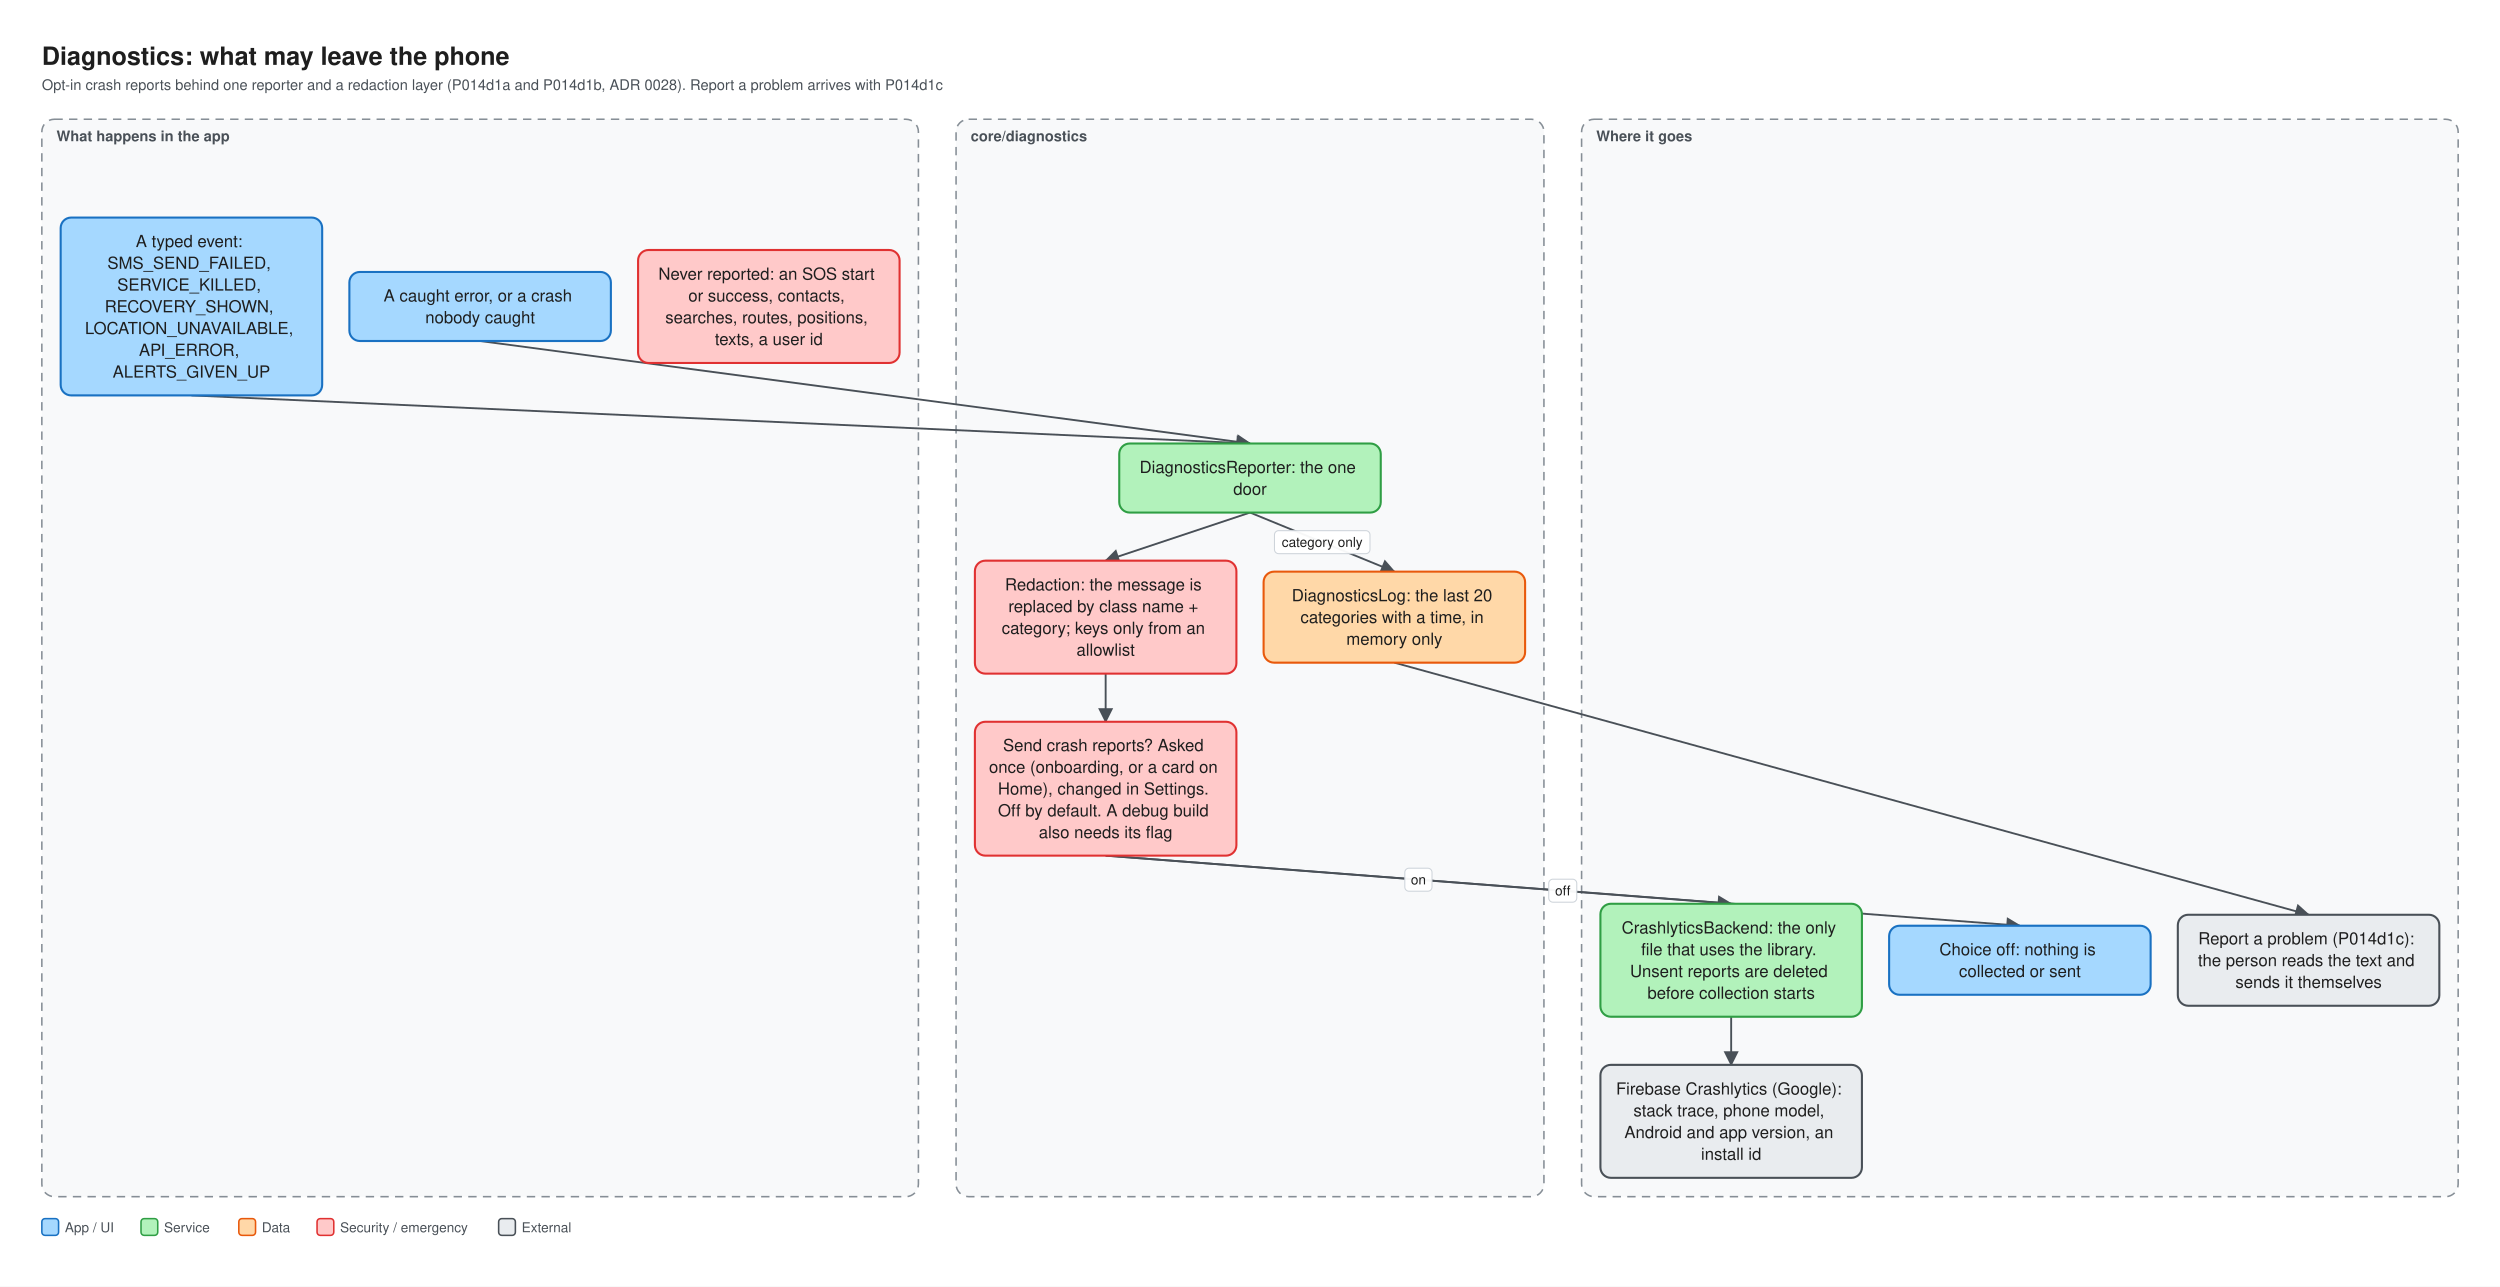
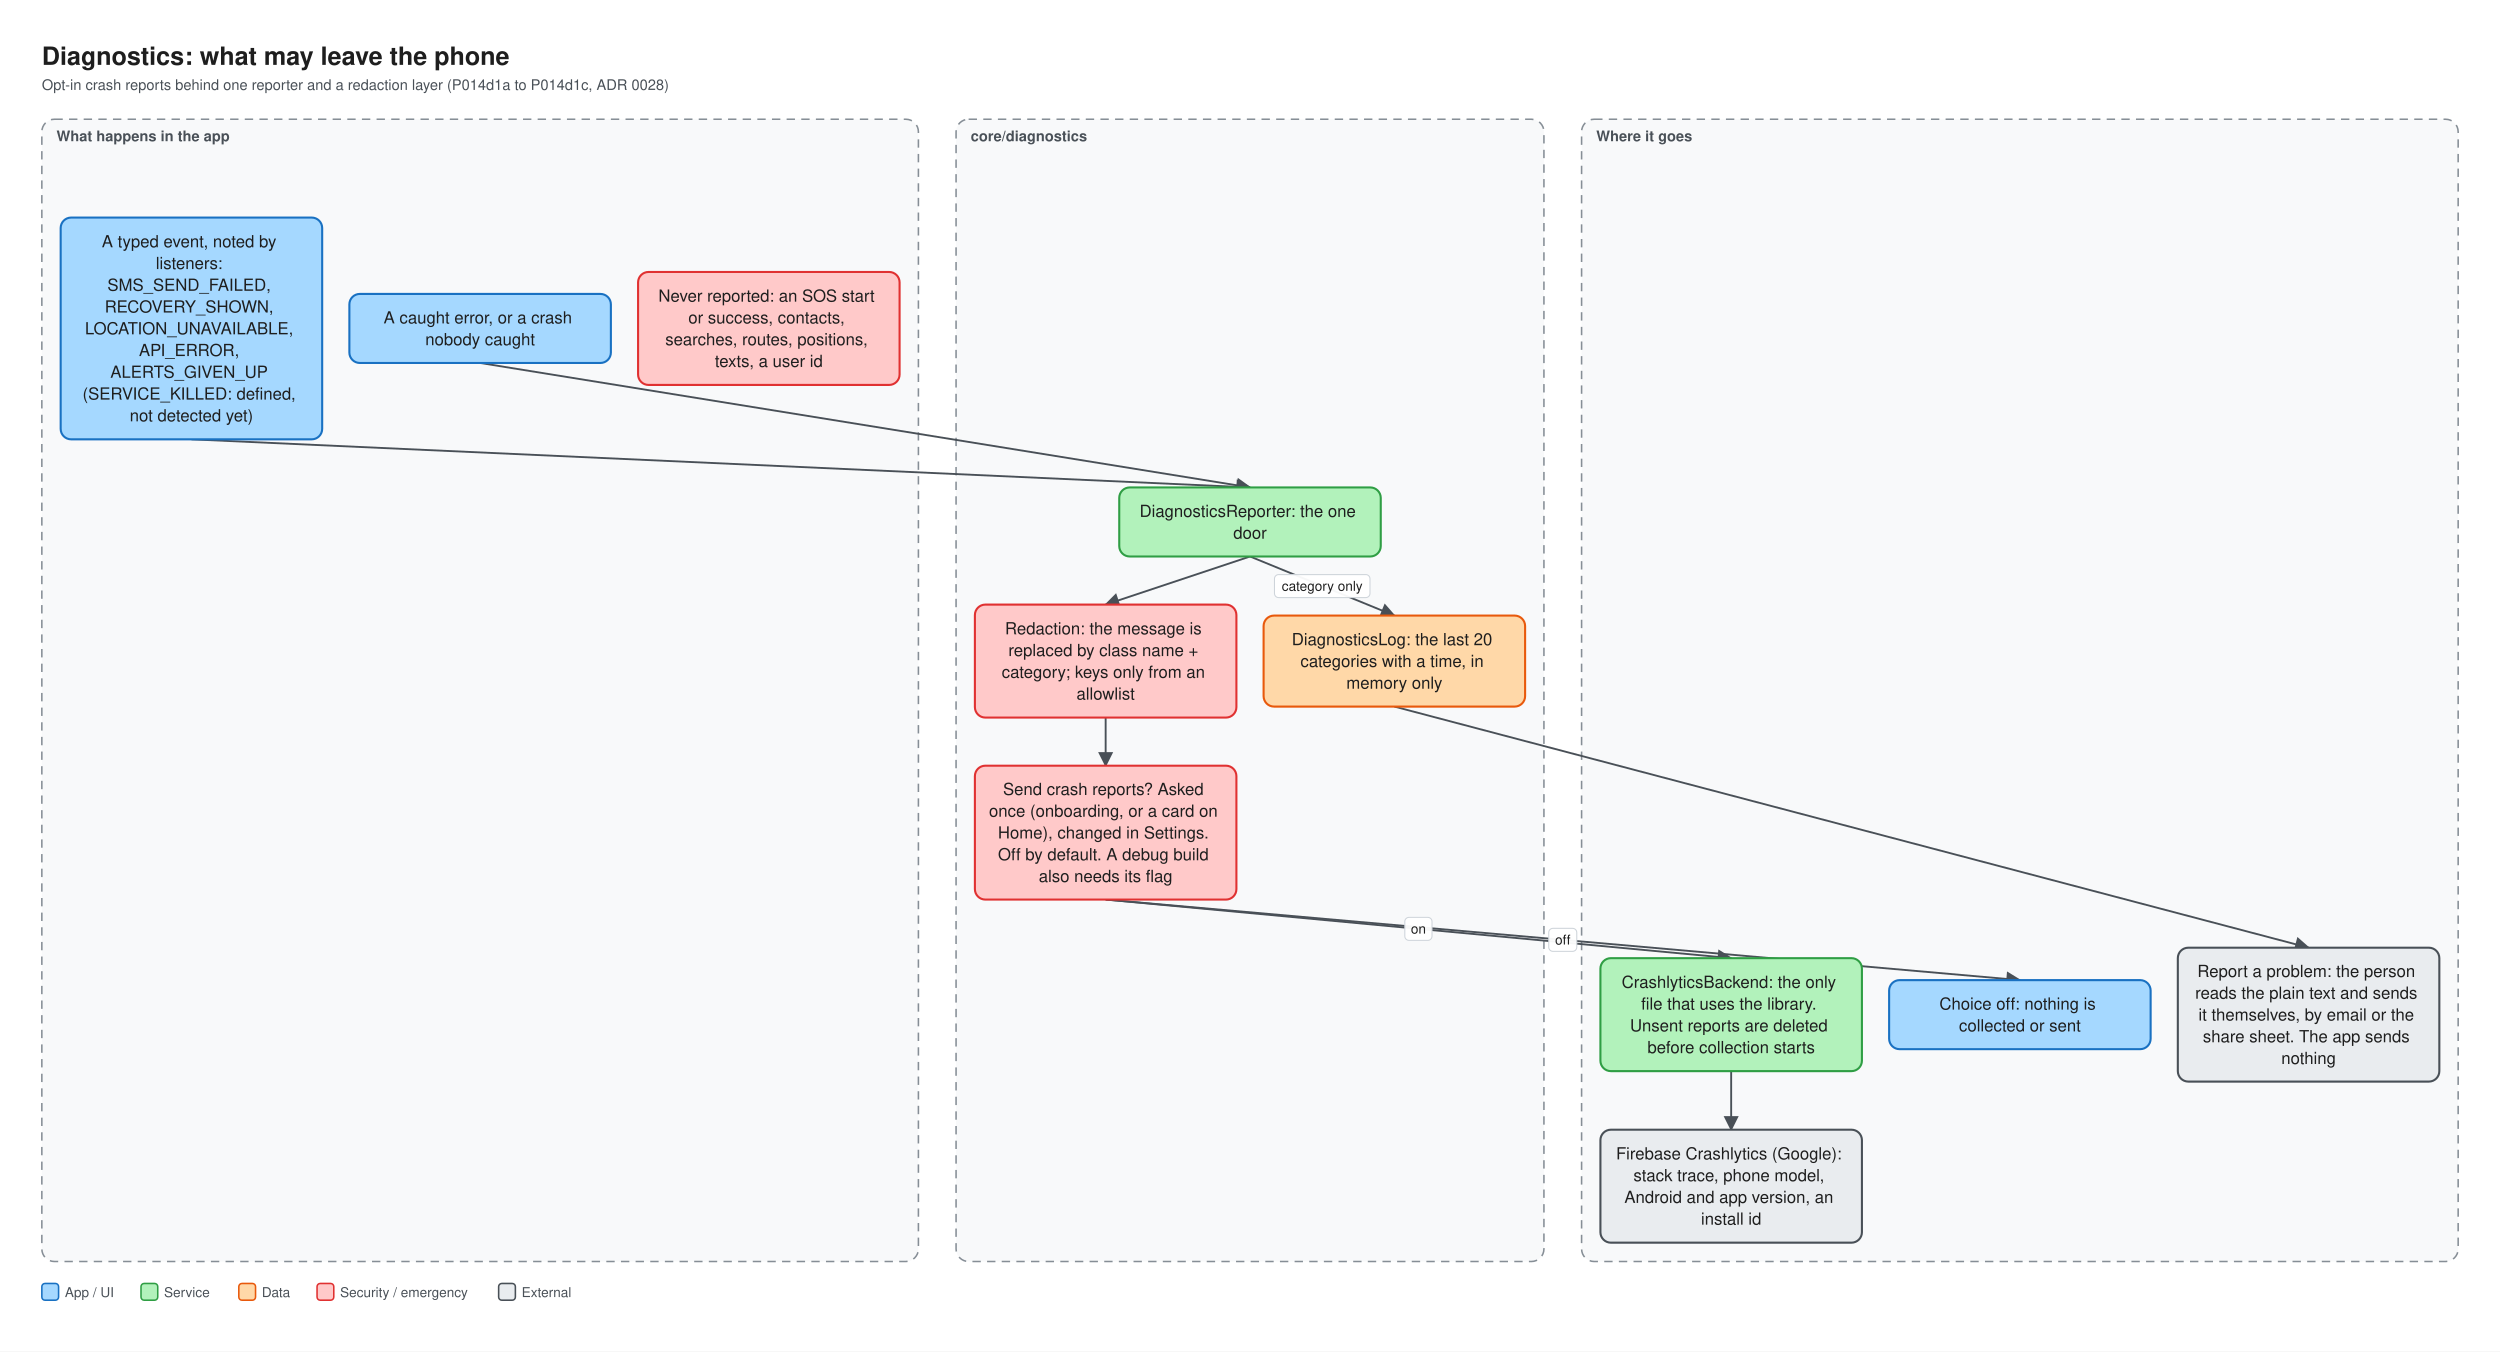
- <svg xmlns="http://www.w3.org/2000/svg" width="2390" height="1230" viewBox="0 0 2390 1230" font-family="Helvetica, Arial, sans-serif">
+ <svg xmlns="http://www.w3.org/2000/svg" width="2390" height="1292" viewBox="0 0 2390 1292" font-family="Helvetica, Arial, sans-serif">
  <defs>
    <marker id="arrow" viewBox="0 0 10 10" refX="9" refY="5" markerWidth="8" markerHeight="8" orient="auto">
      <path d="M0,0 L10,5 L0,10 z" fill="#495057" />
    </marker>
  </defs>
  <rect width="100%" height="100%" fill="#ffffff" />
  <text x="40" y="62" font-size="24" font-weight="700" fill="#1e1e1e">Diagnostics: what may leave the phone</text>
-   <text x="40" y="86" font-size="14" fill="#495057">Opt-in crash reports behind one reporter and a redaction layer (P014d1a and P014d1b, ADR 0028). Report a problem arrives with P014d1c</text>
-   <rect x="40" y="114" width="838" height="1030" rx="12" fill="#f8f9fa" stroke="#868e96" stroke-width="1.5" stroke-dasharray="8 6" />
+   <text x="40" y="86" font-size="14" fill="#495057">Opt-in crash reports behind one reporter and a redaction layer (P014d1a to P014d1c, ADR 0028)</text>
+   <rect x="40" y="114" width="838" height="1092" rx="12" fill="#f8f9fa" stroke="#868e96" stroke-width="1.5" stroke-dasharray="8 6" />
  <text x="54" y="135" font-size="14" font-weight="700" fill="#495057">What happens in the app</text>
-   <rect x="914" y="114" width="562" height="1030" rx="12" fill="#f8f9fa" stroke="#868e96" stroke-width="1.5" stroke-dasharray="8 6" />
+   <rect x="914" y="114" width="562" height="1092" rx="12" fill="#f8f9fa" stroke="#868e96" stroke-width="1.5" stroke-dasharray="8 6" />
  <text x="928" y="135" font-size="14" font-weight="700" fill="#495057">core/diagnostics</text>
-   <rect x="1512" y="114" width="838" height="1030" rx="12" fill="#f8f9fa" stroke="#868e96" stroke-width="1.5" stroke-dasharray="8 6" />
+   <rect x="1512" y="114" width="838" height="1092" rx="12" fill="#f8f9fa" stroke="#868e96" stroke-width="1.5" stroke-dasharray="8 6" />
  <text x="1526" y="135" font-size="14" font-weight="700" fill="#495057">Where it goes</text>
-   <line x1="183" y1="378" x2="1195" y2="424" stroke="#495057" stroke-width="1.8" marker-end="url(#arrow)" />
-   <line x1="459" y1="326" x2="1195" y2="424" stroke="#495057" stroke-width="1.8" marker-end="url(#arrow)" />
-   <line x1="1195" y1="490" x2="1057" y2="536" stroke="#495057" stroke-width="1.8" marker-end="url(#arrow)" />
-   <line x1="1195" y1="490" x2="1333" y2="546.5" stroke="#495057" stroke-width="1.8" marker-end="url(#arrow)" />
-   <line x1="1057" y1="644" x2="1057" y2="690" stroke="#495057" stroke-width="1.8" marker-end="url(#arrow)" />
-   <line x1="1057" y1="818" x2="1655" y2="864" stroke="#495057" stroke-width="1.8" marker-end="url(#arrow)" />
-   <line x1="1057" y1="818" x2="1931" y2="885" stroke="#495057" stroke-width="1.8" marker-end="url(#arrow)" />
-   <line x1="1655" y1="972" x2="1655" y2="1018" stroke="#495057" stroke-width="1.8" marker-end="url(#arrow)" />
-   <line x1="1333" y1="633.5" x2="2207" y2="874.5" stroke="#495057" stroke-width="1.8" marker-end="url(#arrow)" />
-   <rect x="58" y="208" width="250" height="170" rx="10" fill="#a5d8ff" stroke="#1971c2" stroke-width="2" />
+   <line x1="183" y1="420" x2="1195" y2="466" stroke="#495057" stroke-width="1.8" marker-end="url(#arrow)" />
+   <line x1="459" y1="347" x2="1195" y2="466" stroke="#495057" stroke-width="1.8" marker-end="url(#arrow)" />
+   <line x1="1195" y1="532" x2="1057" y2="578" stroke="#495057" stroke-width="1.8" marker-end="url(#arrow)" />
+   <line x1="1195" y1="532" x2="1333" y2="588.5" stroke="#495057" stroke-width="1.8" marker-end="url(#arrow)" />
+   <line x1="1057" y1="686" x2="1057" y2="732" stroke="#495057" stroke-width="1.8" marker-end="url(#arrow)" />
+   <line x1="1057" y1="860" x2="1655" y2="916" stroke="#495057" stroke-width="1.8" marker-end="url(#arrow)" />
+   <line x1="1057" y1="860" x2="1931" y2="937" stroke="#495057" stroke-width="1.8" marker-end="url(#arrow)" />
+   <line x1="1655" y1="1024" x2="1655" y2="1080" stroke="#495057" stroke-width="1.8" marker-end="url(#arrow)" />
+   <line x1="1333" y1="675.5" x2="2207" y2="906" stroke="#495057" stroke-width="1.8" marker-end="url(#arrow)" />
+   <rect x="58" y="208" width="250" height="212" rx="10" fill="#a5d8ff" stroke="#1971c2" stroke-width="2" />
  <text x="183" font-size="16" fill="#1e1e1e" text-anchor="middle">
-     <tspan x="183" y="236.2">A typed event:</tspan>
-     <tspan x="183" y="257">SMS_SEND_FAILED,</tspan>
-     <tspan x="183" y="277.8">SERVICE_KILLED,</tspan>
-     <tspan x="183" y="298.6">RECOVERY_SHOWN,</tspan>
-     <tspan x="183" y="319.4">LOCATION_UNAVAILABLE,</tspan>
-     <tspan x="183" y="340.2">API_ERROR,</tspan>
-     <tspan x="183" y="361">ALERTS_GIVEN_UP</tspan>
+     <tspan x="183" y="236.4">A typed event, noted by</tspan>
+     <tspan x="183" y="257.2">listeners:</tspan>
+     <tspan x="183" y="278">SMS_SEND_FAILED,</tspan>
+     <tspan x="183" y="298.8">RECOVERY_SHOWN,</tspan>
+     <tspan x="183" y="319.6">LOCATION_UNAVAILABLE,</tspan>
+     <tspan x="183" y="340.4">API_ERROR,</tspan>
+     <tspan x="183" y="361.2">ALERTS_GIVEN_UP</tspan>
+     <tspan x="183" y="382">(SERVICE_KILLED: defined,</tspan>
+     <tspan x="183" y="402.8">not detected yet)</tspan>
  </text>
-   <rect x="334" y="260" width="250" height="66" rx="10" fill="#a5d8ff" stroke="#1971c2" stroke-width="2" />
+   <rect x="334" y="281" width="250" height="66" rx="10" fill="#a5d8ff" stroke="#1971c2" stroke-width="2" />
  <text x="459" font-size="16" fill="#1e1e1e" text-anchor="middle">
-     <tspan x="459" y="288.2">A caught error, or a crash</tspan>
-     <tspan x="459" y="309">nobody caught</tspan>
+     <tspan x="459" y="309.2">A caught error, or a crash</tspan>
+     <tspan x="459" y="330">nobody caught</tspan>
  </text>
-   <rect x="610" y="239" width="250" height="108" rx="10" fill="#ffc9c9" stroke="#e03131" stroke-width="2" />
+   <rect x="610" y="260" width="250" height="108" rx="10" fill="#ffc9c9" stroke="#e03131" stroke-width="2" />
  <text x="735" font-size="16" fill="#1e1e1e" text-anchor="middle">
-     <tspan x="735" y="267.4">Never reported: an SOS start</tspan>
-     <tspan x="735" y="288.2">or success, contacts,</tspan>
-     <tspan x="735" y="309">searches, routes, positions,</tspan>
-     <tspan x="735" y="329.8">texts, a user id</tspan>
+     <tspan x="735" y="288.4">Never reported: an SOS start</tspan>
+     <tspan x="735" y="309.2">or success, contacts,</tspan>
+     <tspan x="735" y="330">searches, routes, positions,</tspan>
+     <tspan x="735" y="350.8">texts, a user id</tspan>
  </text>
-   <rect x="1070" y="424" width="250" height="66" rx="10" fill="#b2f2bb" stroke="#2f9e44" stroke-width="2" />
+   <rect x="1070" y="466" width="250" height="66" rx="10" fill="#b2f2bb" stroke="#2f9e44" stroke-width="2" />
  <text x="1195" font-size="16" fill="#1e1e1e" text-anchor="middle">
-     <tspan x="1195" y="452.2">DiagnosticsReporter: the one</tspan>
-     <tspan x="1195" y="473">door</tspan>
+     <tspan x="1195" y="494.2">DiagnosticsReporter: the one</tspan>
+     <tspan x="1195" y="515">door</tspan>
  </text>
-   <rect x="932" y="536" width="250" height="108" rx="10" fill="#ffc9c9" stroke="#e03131" stroke-width="2" />
+   <rect x="932" y="578" width="250" height="108" rx="10" fill="#ffc9c9" stroke="#e03131" stroke-width="2" />
  <text x="1057" font-size="16" fill="#1e1e1e" text-anchor="middle">
-     <tspan x="1057" y="564.4">Redaction: the message is</tspan>
-     <tspan x="1057" y="585.2">replaced by class name +</tspan>
-     <tspan x="1057" y="606">category; keys only from an</tspan>
-     <tspan x="1057" y="626.8">allowlist</tspan>
+     <tspan x="1057" y="606.4">Redaction: the message is</tspan>
+     <tspan x="1057" y="627.2">replaced by class name +</tspan>
+     <tspan x="1057" y="648">category; keys only from an</tspan>
+     <tspan x="1057" y="668.8">allowlist</tspan>
  </text>
-   <rect x="932" y="690" width="250" height="128" rx="10" fill="#ffc9c9" stroke="#e03131" stroke-width="2" />
+   <rect x="932" y="732" width="250" height="128" rx="10" fill="#ffc9c9" stroke="#e03131" stroke-width="2" />
  <text x="1057" font-size="16" fill="#1e1e1e" text-anchor="middle">
-     <tspan x="1057" y="718">Send crash reports? Asked</tspan>
-     <tspan x="1057" y="738.8">once (onboarding, or a card on</tspan>
-     <tspan x="1057" y="759.6">Home), changed in Settings.</tspan>
-     <tspan x="1057" y="780.4">Off by default. A debug build</tspan>
-     <tspan x="1057" y="801.2">also needs its flag</tspan>
+     <tspan x="1057" y="760">Send crash reports? Asked</tspan>
+     <tspan x="1057" y="780.8">once (onboarding, or a card on</tspan>
+     <tspan x="1057" y="801.6">Home), changed in Settings.</tspan>
+     <tspan x="1057" y="822.4">Off by default. A debug build</tspan>
+     <tspan x="1057" y="843.2">also needs its flag</tspan>
  </text>
-   <rect x="1208" y="546.5" width="250" height="87" rx="10" fill="#ffd8a8" stroke="#e8590c" stroke-width="2" />
+   <rect x="1208" y="588.5" width="250" height="87" rx="10" fill="#ffd8a8" stroke="#e8590c" stroke-width="2" />
  <text x="1333" font-size="16" fill="#1e1e1e" text-anchor="middle">
-     <tspan x="1333" y="574.8">DiagnosticsLog: the last 20</tspan>
-     <tspan x="1333" y="595.6">categories with a time, in</tspan>
-     <tspan x="1333" y="616.4">memory only</tspan>
+     <tspan x="1333" y="616.8">DiagnosticsLog: the last 20</tspan>
+     <tspan x="1333" y="637.6">categories with a time, in</tspan>
+     <tspan x="1333" y="658.4">memory only</tspan>
  </text>
-   <rect x="1530" y="864" width="250" height="108" rx="10" fill="#b2f2bb" stroke="#2f9e44" stroke-width="2" />
+   <rect x="1530" y="916" width="250" height="108" rx="10" fill="#b2f2bb" stroke="#2f9e44" stroke-width="2" />
  <text x="1655" font-size="16" fill="#1e1e1e" text-anchor="middle">
-     <tspan x="1655" y="892.4">CrashlyticsBackend: the only</tspan>
-     <tspan x="1655" y="913.2">file that uses the library.</tspan>
-     <tspan x="1655" y="934">Unsent reports are deleted</tspan>
-     <tspan x="1655" y="954.8">before collection starts</tspan>
+     <tspan x="1655" y="944.4">CrashlyticsBackend: the only</tspan>
+     <tspan x="1655" y="965.2">file that uses the library.</tspan>
+     <tspan x="1655" y="986">Unsent reports are deleted</tspan>
+     <tspan x="1655" y="1006.8">before collection starts</tspan>
  </text>
-   <rect x="1530" y="1018" width="250" height="108" rx="10" fill="#e9ecef" stroke="#495057" stroke-width="2" />
+   <rect x="1530" y="1080" width="250" height="108" rx="10" fill="#e9ecef" stroke="#495057" stroke-width="2" />
  <text x="1655" font-size="16" fill="#1e1e1e" text-anchor="middle">
-     <tspan x="1655" y="1046.4">Firebase Crashlytics (Google):</tspan>
-     <tspan x="1655" y="1067.2">stack trace, phone model,</tspan>
-     <tspan x="1655" y="1088">Android and app version, an</tspan>
-     <tspan x="1655" y="1108.8">install id</tspan>
+     <tspan x="1655" y="1108.4">Firebase Crashlytics (Google):</tspan>
+     <tspan x="1655" y="1129.2">stack trace, phone model,</tspan>
+     <tspan x="1655" y="1150">Android and app version, an</tspan>
+     <tspan x="1655" y="1170.8">install id</tspan>
  </text>
-   <rect x="1806" y="885" width="250" height="66" rx="10" fill="#a5d8ff" stroke="#1971c2" stroke-width="2" />
+   <rect x="1806" y="937" width="250" height="66" rx="10" fill="#a5d8ff" stroke="#1971c2" stroke-width="2" />
  <text x="1931" font-size="16" fill="#1e1e1e" text-anchor="middle">
-     <tspan x="1931" y="913.2">Choice off: nothing is</tspan>
-     <tspan x="1931" y="934">collected or sent</tspan>
+     <tspan x="1931" y="965.2">Choice off: nothing is</tspan>
+     <tspan x="1931" y="986">collected or sent</tspan>
  </text>
-   <rect x="2082" y="874.5" width="250" height="87" rx="10" fill="#e9ecef" stroke="#495057" stroke-width="2" />
+   <rect x="2082" y="906" width="250" height="128" rx="10" fill="#e9ecef" stroke="#495057" stroke-width="2" />
  <text x="2207" font-size="16" fill="#1e1e1e" text-anchor="middle">
-     <tspan x="2207" y="902.8">Report a problem (P014d1c):</tspan>
-     <tspan x="2207" y="923.6">the person reads the text and</tspan>
-     <tspan x="2207" y="944.4">sends it themselves</tspan>
+     <tspan x="2207" y="934">Report a problem: the person</tspan>
+     <tspan x="2207" y="954.8">reads the plain text and sends</tspan>
+     <tspan x="2207" y="975.6">it themselves, by email or the</tspan>
+     <tspan x="2207" y="996.4">share sheet. The app sends</tspan>
+     <tspan x="2207" y="1017.2">nothing</tspan>
  </text>
-   <rect x="1218.4" y="507.3" width="91.3" height="22" rx="4" fill="#ffffff" fill-opacity="0.95" stroke="#ced4da" stroke-width="1" />
-   <text x="1264" y="522.8" font-size="13" fill="#1e1e1e" text-anchor="middle">category only</text>
-   <rect x="1343" y="830" width="26" height="22" rx="4" fill="#ffffff" fill-opacity="0.95" stroke="#ced4da" stroke-width="1" />
-   <text x="1356" y="845.5" font-size="13" fill="#1e1e1e" text-anchor="middle">on</text>
-   <rect x="1480.6" y="840.5" width="26.8" height="22" rx="4" fill="#ffffff" fill-opacity="0.95" stroke="#ced4da" stroke-width="1" />
-   <text x="1494" y="856" font-size="13" fill="#1e1e1e" text-anchor="middle">off</text>
-   <rect x="40" y="1165" width="16" height="16" rx="3" fill="#a5d8ff" stroke="#1971c2" stroke-width="1.5" />
-   <text x="62" y="1178" font-size="13" fill="#495057">App / UI</text>
-   <rect x="134.8" y="1165" width="16" height="16" rx="3" fill="#b2f2bb" stroke="#2f9e44" stroke-width="1.5" />
-   <text x="156.8" y="1178" font-size="13" fill="#495057">Service</text>
-   <rect x="228.3" y="1165" width="16" height="16" rx="3" fill="#ffd8a8" stroke="#e8590c" stroke-width="1.5" />
-   <text x="250.3" y="1178" font-size="13" fill="#495057">Data</text>
-   <rect x="303.1" y="1165" width="16" height="16" rx="3" fill="#ffc9c9" stroke="#e03131" stroke-width="1.5" />
-   <text x="325.1" y="1178" font-size="13" fill="#495057">Security / emergency</text>
-   <rect x="476.7" y="1165" width="16" height="16" rx="3" fill="#e9ecef" stroke="#495057" stroke-width="1.5" />
-   <text x="498.7" y="1178" font-size="13" fill="#495057">External</text>
+   <rect x="1218.4" y="549.3" width="91.3" height="22" rx="4" fill="#ffffff" fill-opacity="0.95" stroke="#ced4da" stroke-width="1" />
+   <text x="1264" y="564.8" font-size="13" fill="#1e1e1e" text-anchor="middle">category only</text>
+   <rect x="1343" y="877" width="26" height="22" rx="4" fill="#ffffff" fill-opacity="0.95" stroke="#ced4da" stroke-width="1" />
+   <text x="1356" y="892.5" font-size="13" fill="#1e1e1e" text-anchor="middle">on</text>
+   <rect x="1480.6" y="887.5" width="26.8" height="22" rx="4" fill="#ffffff" fill-opacity="0.95" stroke="#ced4da" stroke-width="1" />
+   <text x="1494" y="903" font-size="13" fill="#1e1e1e" text-anchor="middle">off</text>
+   <rect x="40" y="1227" width="16" height="16" rx="3" fill="#a5d8ff" stroke="#1971c2" stroke-width="1.5" />
+   <text x="62" y="1240" font-size="13" fill="#495057">App / UI</text>
+   <rect x="134.8" y="1227" width="16" height="16" rx="3" fill="#b2f2bb" stroke="#2f9e44" stroke-width="1.5" />
+   <text x="156.8" y="1240" font-size="13" fill="#495057">Service</text>
+   <rect x="228.3" y="1227" width="16" height="16" rx="3" fill="#ffd8a8" stroke="#e8590c" stroke-width="1.5" />
+   <text x="250.3" y="1240" font-size="13" fill="#495057">Data</text>
+   <rect x="303.1" y="1227" width="16" height="16" rx="3" fill="#ffc9c9" stroke="#e03131" stroke-width="1.5" />
+   <text x="325.1" y="1240" font-size="13" fill="#495057">Security / emergency</text>
+   <rect x="476.7" y="1227" width="16" height="16" rx="3" fill="#e9ecef" stroke="#495057" stroke-width="1.5" />
+   <text x="498.7" y="1240" font-size="13" fill="#495057">External</text>
</svg>
